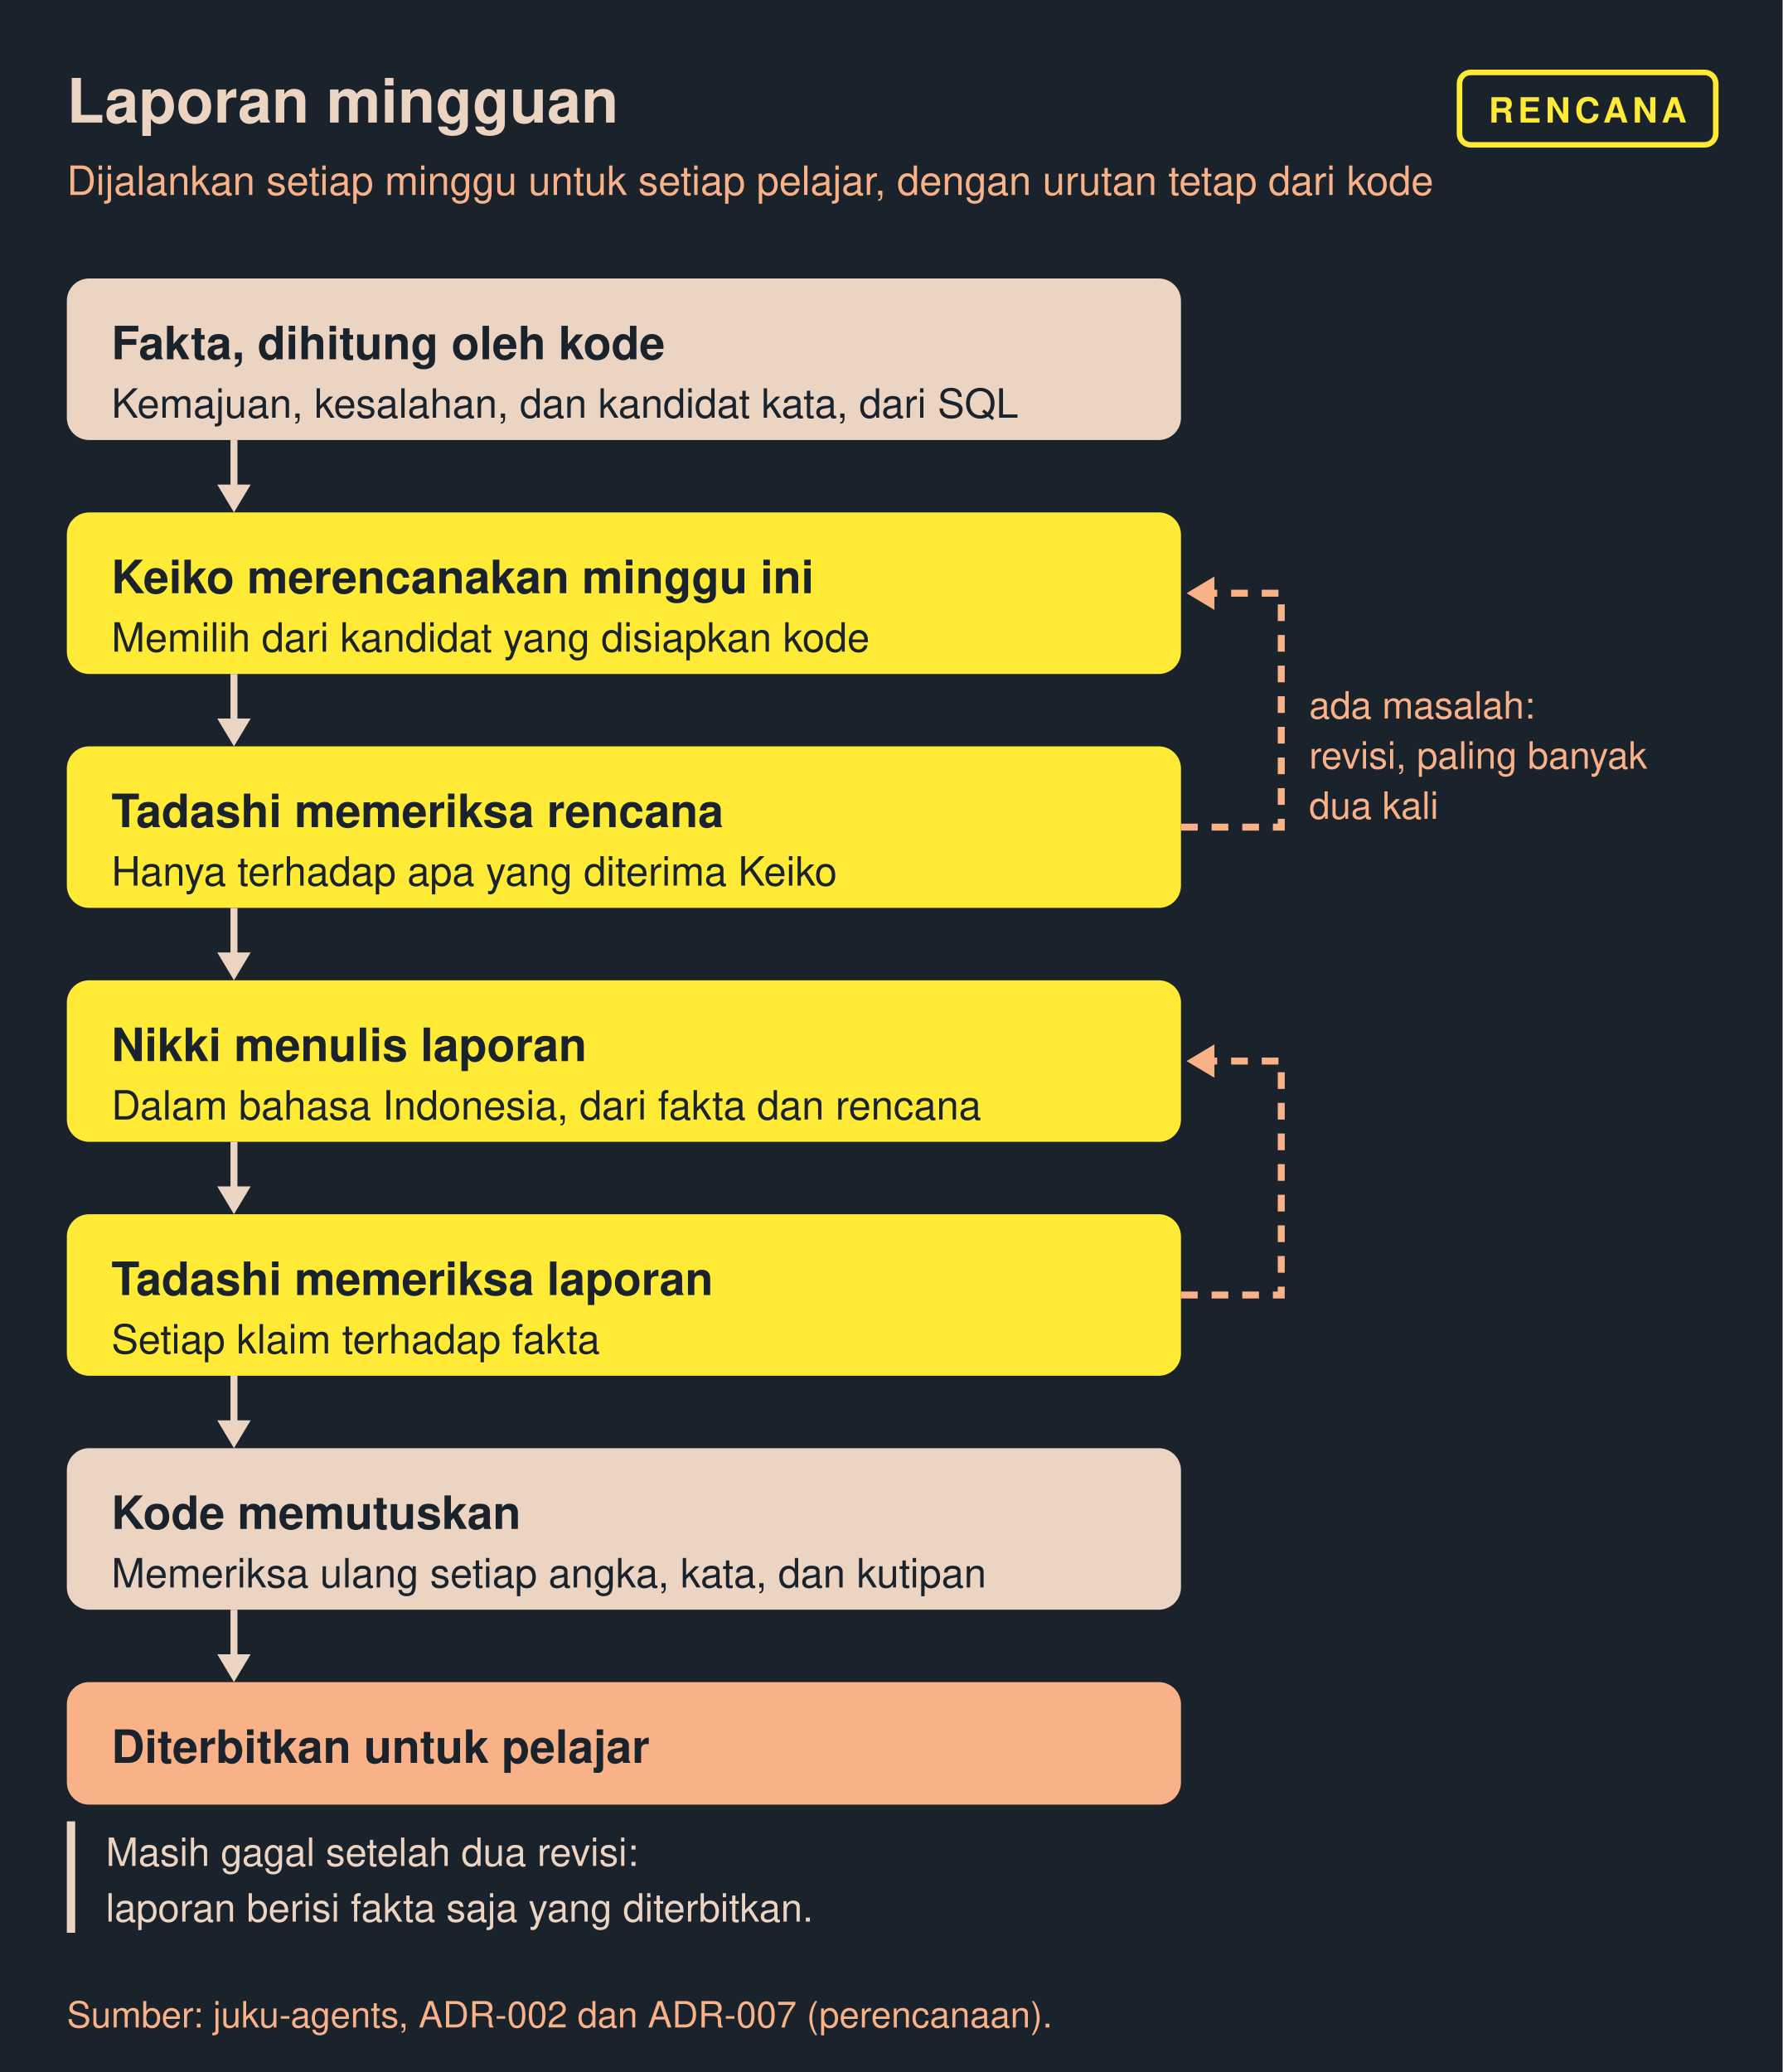
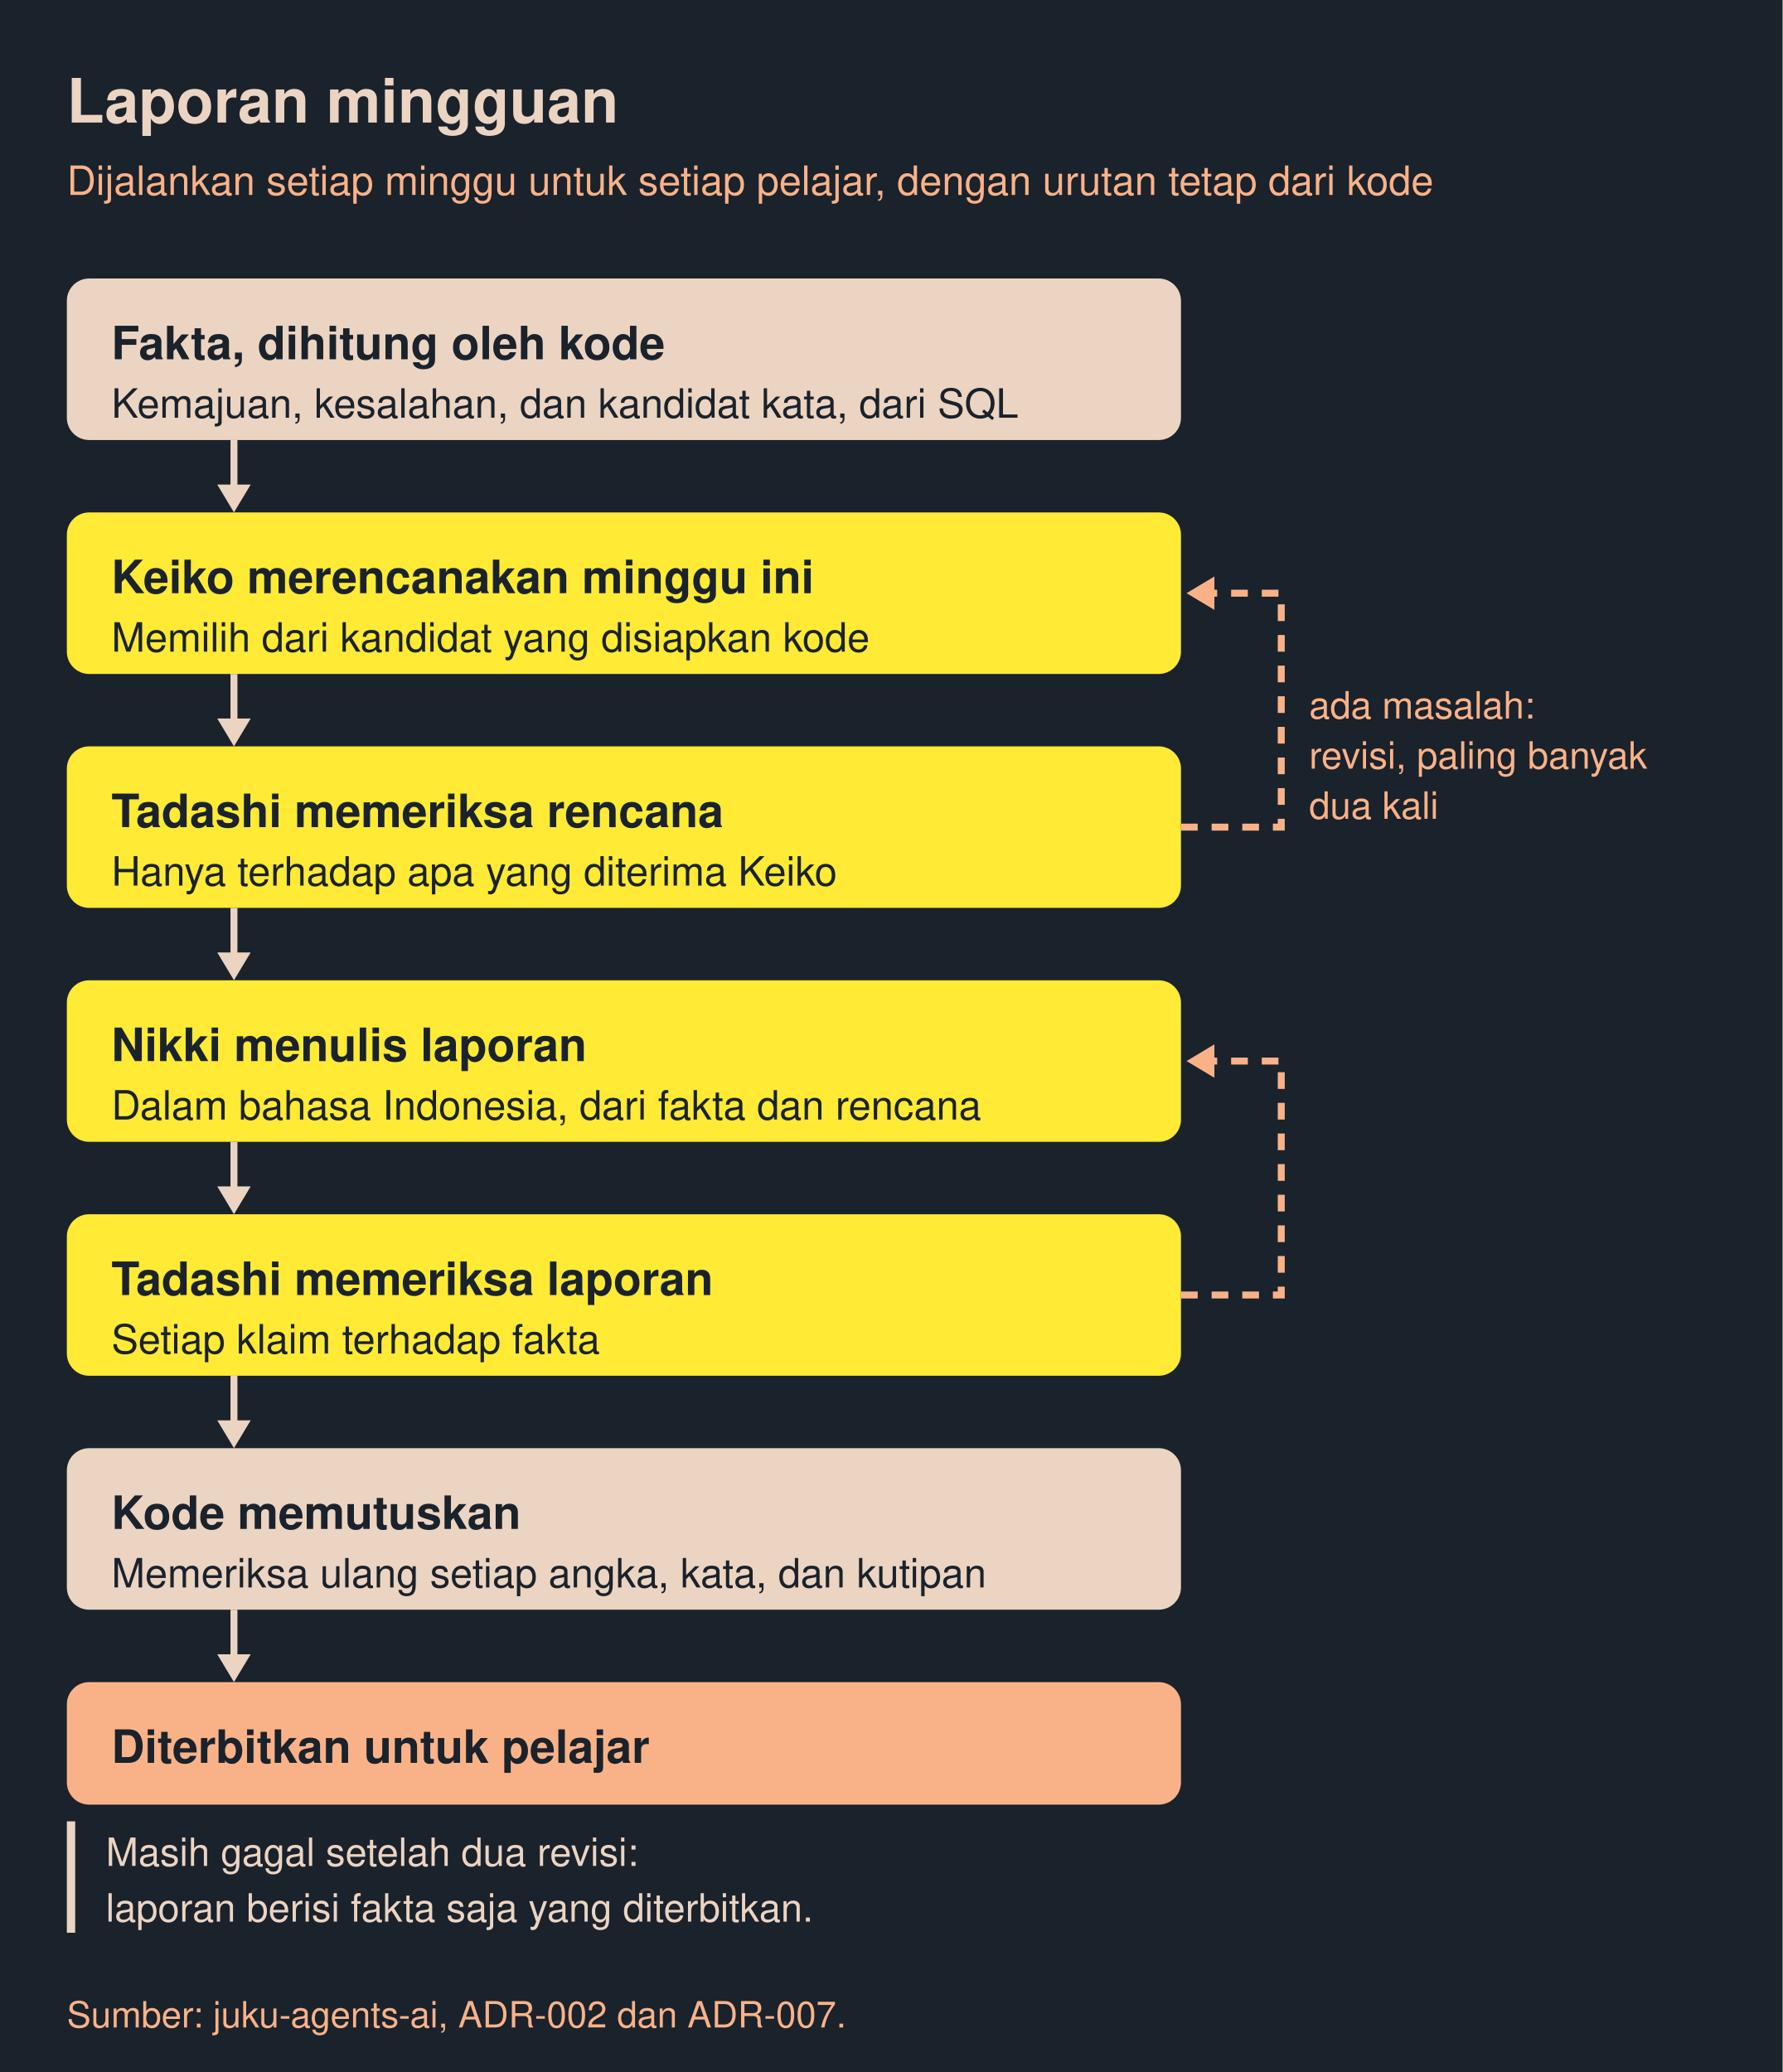
<svg xmlns="http://www.w3.org/2000/svg" viewBox="0 0 640 744" width="640" height="744">
  <rect width="640" height="744" fill="#1a222c" />
  <g font-family="'Helvetica Neue', Helvetica, Arial, 'Hiragino Kaku Gothic ProN', 'Hiragino Sans', 'Noto Sans JP', 'Yu Gothic', Meiryo, sans-serif">
    <text x="24" y="44" font-size="22" font-weight="700" fill="#ebd4c1">Laporan mingguan</text>
    <text x="24" y="70" font-size="14.5" fill="#f9b288">Dijalankan setiap minggu untuk setiap pelajar, dengan urutan tetap dari kode</text>
-     <rect x="524" y="26" width="92" height="26" rx="4" fill="none" stroke="#ffea35" stroke-width="2" />
-     <text x="570" y="44" font-size="12.5" font-weight="700" letter-spacing="1.5" text-anchor="middle" fill="#ffea35">RENCANA</text>
    <rect x="24" y="100" width="400" height="58" rx="8" fill="#ebd4c1" />
    <text x="40" y="129" font-size="16.5" font-weight="700" fill="#1a222c">Fakta, dihitung oleh kode</text>
    <text x="40" y="150" font-size="14.5" font-weight="400" fill="#1a222c">Kemajuan, kesalahan, dan kandidat kata, dari SQL</text>
    <line x1="84" y1="158" x2="84" y2="175" stroke="#ebd4c1" stroke-width="2.5" />
    <path d="M78 174 L84 184 L90 174 Z" fill="#ebd4c1" />
    <rect x="24" y="184" width="400" height="58" rx="8" fill="#ffea35" />
    <text x="40" y="213" font-size="16.5" font-weight="700" fill="#1a222c">Keiko merencanakan minggu ini</text>
    <text x="40" y="234" font-size="14.5" font-weight="400" fill="#1a222c">Memilih dari kandidat yang disiapkan kode</text>
    <line x1="84" y1="242" x2="84" y2="259" stroke="#ebd4c1" stroke-width="2.5" />
    <path d="M78 258 L84 268 L90 258 Z" fill="#ebd4c1" />
    <rect x="24" y="268" width="400" height="58" rx="8" fill="#ffea35" />
    <text x="40" y="297" font-size="16.5" font-weight="700" fill="#1a222c">Tadashi memeriksa rencana</text>
    <text x="40" y="318" font-size="14.5" font-weight="400" fill="#1a222c">Hanya terhadap apa yang diterima Keiko</text>
    <line x1="84" y1="326" x2="84" y2="343" stroke="#ebd4c1" stroke-width="2.5" />
    <path d="M78 342 L84 352 L90 342 Z" fill="#ebd4c1" />
    <rect x="24" y="352" width="400" height="58" rx="8" fill="#ffea35" />
    <text x="40" y="381" font-size="16.5" font-weight="700" fill="#1a222c">Nikki menulis laporan</text>
    <text x="40" y="402" font-size="14.5" font-weight="400" fill="#1a222c">Dalam bahasa Indonesia, dari fakta dan rencana</text>
    <line x1="84" y1="410" x2="84" y2="427" stroke="#ebd4c1" stroke-width="2.5" />
    <path d="M78 426 L84 436 L90 426 Z" fill="#ebd4c1" />
    <rect x="24" y="436" width="400" height="58" rx="8" fill="#ffea35" />
    <text x="40" y="465" font-size="16.5" font-weight="700" fill="#1a222c">Tadashi memeriksa laporan</text>
    <text x="40" y="486" font-size="14.5" font-weight="400" fill="#1a222c">Setiap klaim terhadap fakta</text>
    <line x1="84" y1="494" x2="84" y2="511" stroke="#ebd4c1" stroke-width="2.5" />
    <path d="M78 510 L84 520 L90 510 Z" fill="#ebd4c1" />
    <rect x="24" y="520" width="400" height="58" rx="8" fill="#ebd4c1" />
    <text x="40" y="549" font-size="16.5" font-weight="700" fill="#1a222c">Kode memutuskan</text>
    <text x="40" y="570" font-size="14.5" font-weight="400" fill="#1a222c">Memeriksa ulang setiap angka, kata, dan kutipan</text>
    <path d="M424 297 H460 V213 H434" fill="none" stroke="#f9b288" stroke-width="2.5" stroke-dasharray="6 5" />
    <path d="M436 207 L426 213 L436 219 Z" fill="#f9b288" />
    <path d="M424 465 H460 V381 H434" fill="none" stroke="#f9b288" stroke-width="2.5" stroke-dasharray="6 5" />
    <path d="M436 375 L426 381 L436 387 Z" fill="#f9b288" />
    <text x="470" y="258" font-size="13.5" fill="#f9b288">ada masalah:</text>
    <text x="470" y="276" font-size="13.5" fill="#f9b288">revisi, paling banyak</text>
    <text x="470" y="294" font-size="13.5" fill="#f9b288">dua kali</text>
    <line x1="84" y1="578" x2="84" y2="595" stroke="#ebd4c1" stroke-width="2.5" />
    <path d="M78 594 L84 604 L90 594 Z" fill="#ebd4c1" />
    <rect x="24" y="604" width="400" height="44" rx="8" fill="#f9b288" />
    <text x="40" y="633" font-size="16.5" font-weight="700" fill="#1a222c">Diterbitkan untuk pelajar</text>
    <rect x="24" y="654" width="3" height="40" fill="#ebd4c1" />
    <text x="38" y="670" font-size="14" fill="#ebd4c1">Masih gagal setelah dua revisi:</text>
    <text x="38" y="690" font-size="14" fill="#ebd4c1">laporan berisi fakta saja yang diterbitkan.</text>
-     <text x="24" y="728" font-size="13" fill="#f9b288">Sumber: juku-agents, ADR-002 dan ADR-007 (perencanaan).</text>
+     <text x="24" y="728" font-size="13" fill="#f9b288">Sumber: juku-agents-ai, ADR-002 dan ADR-007.</text>
  </g>
</svg>
